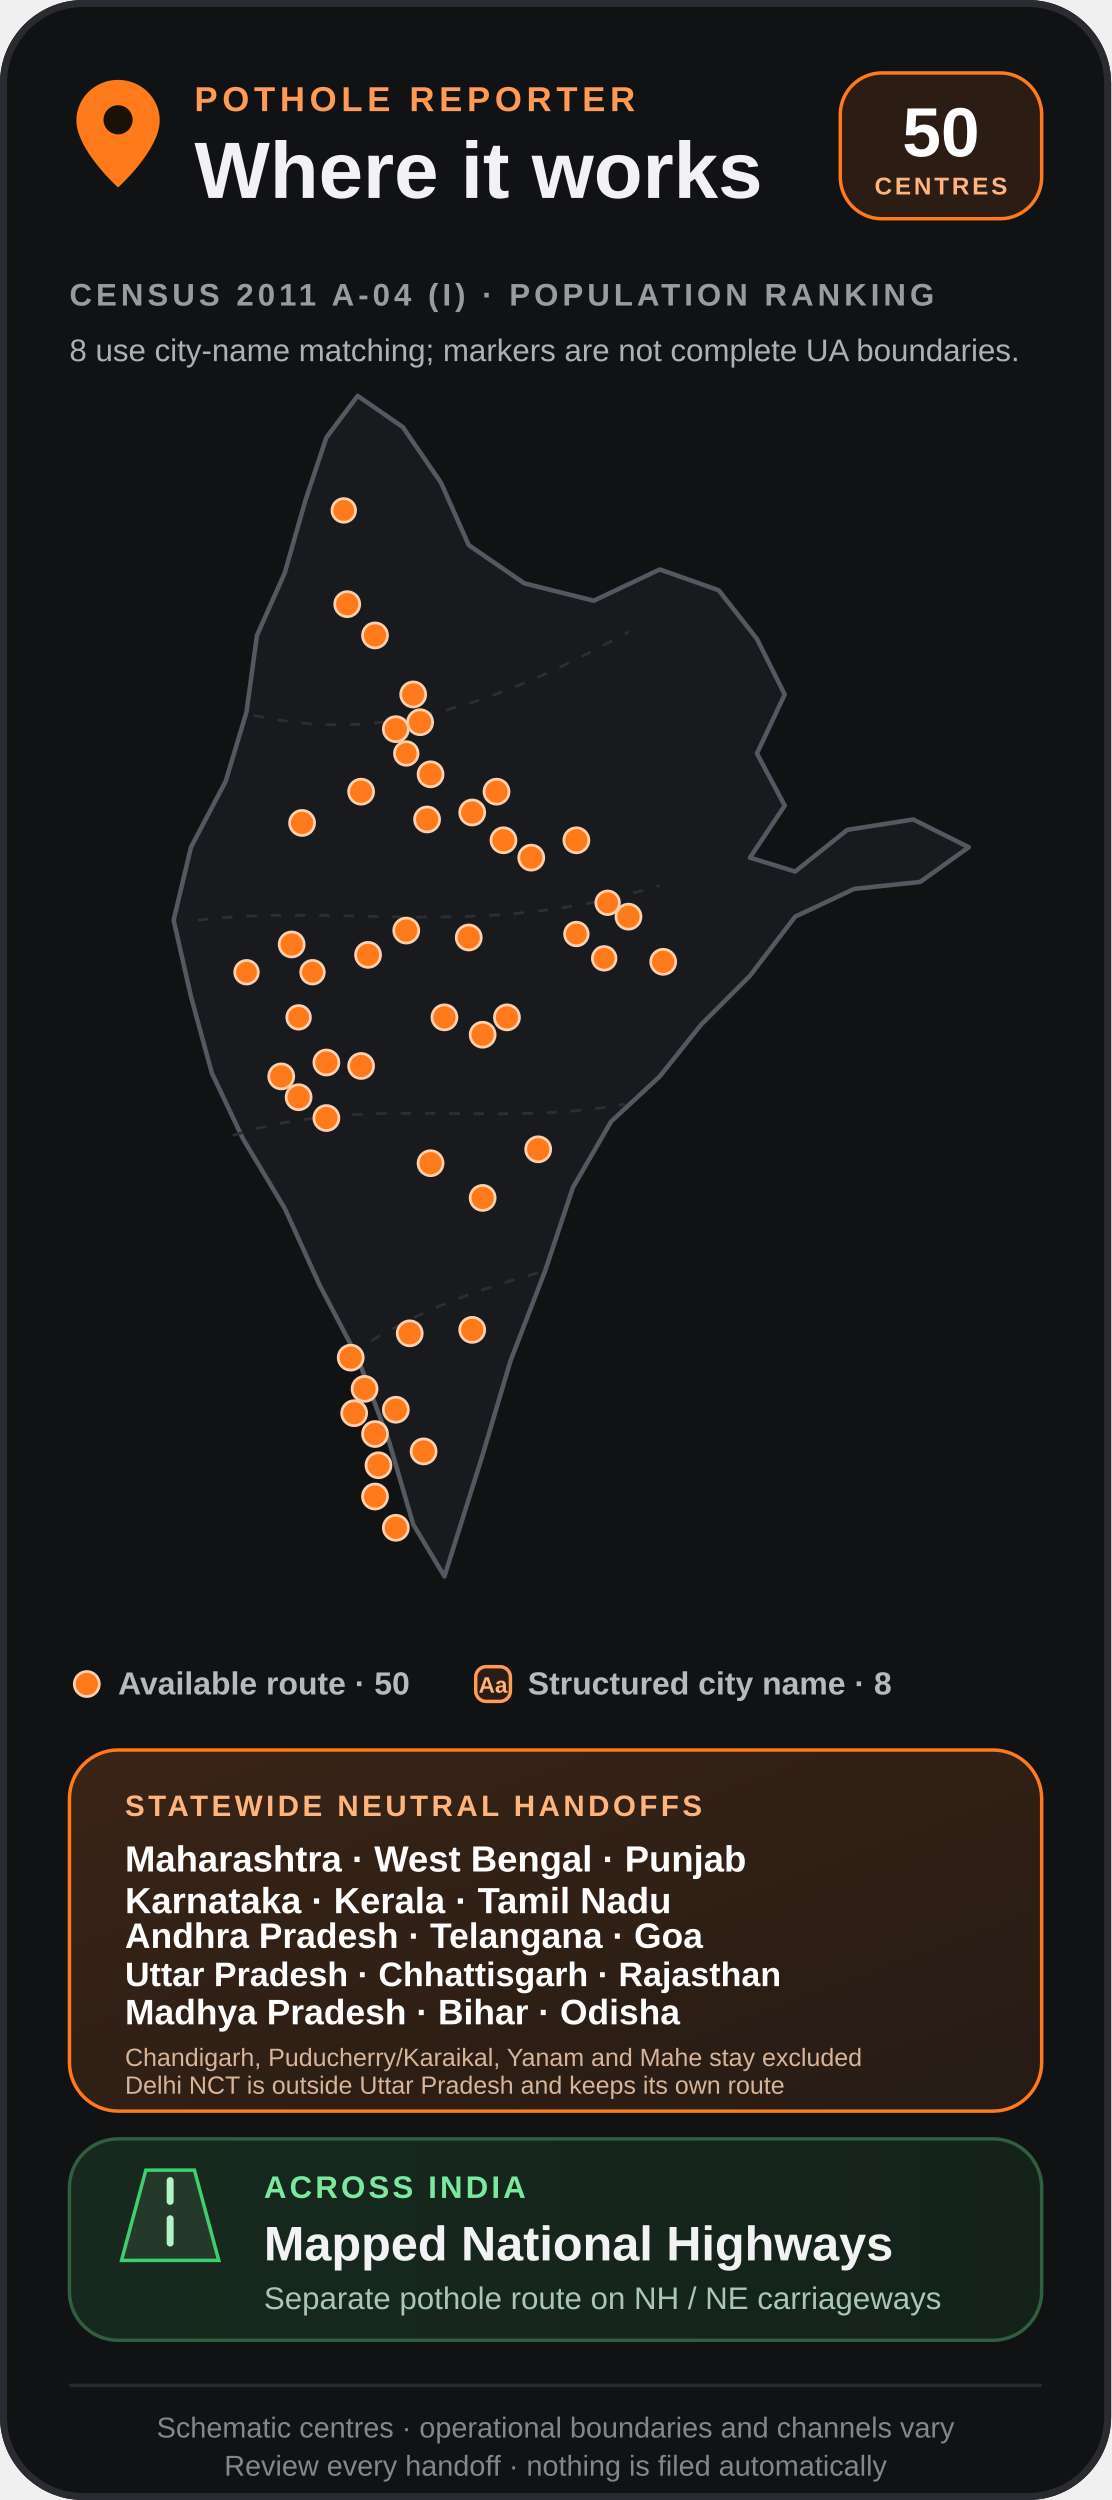
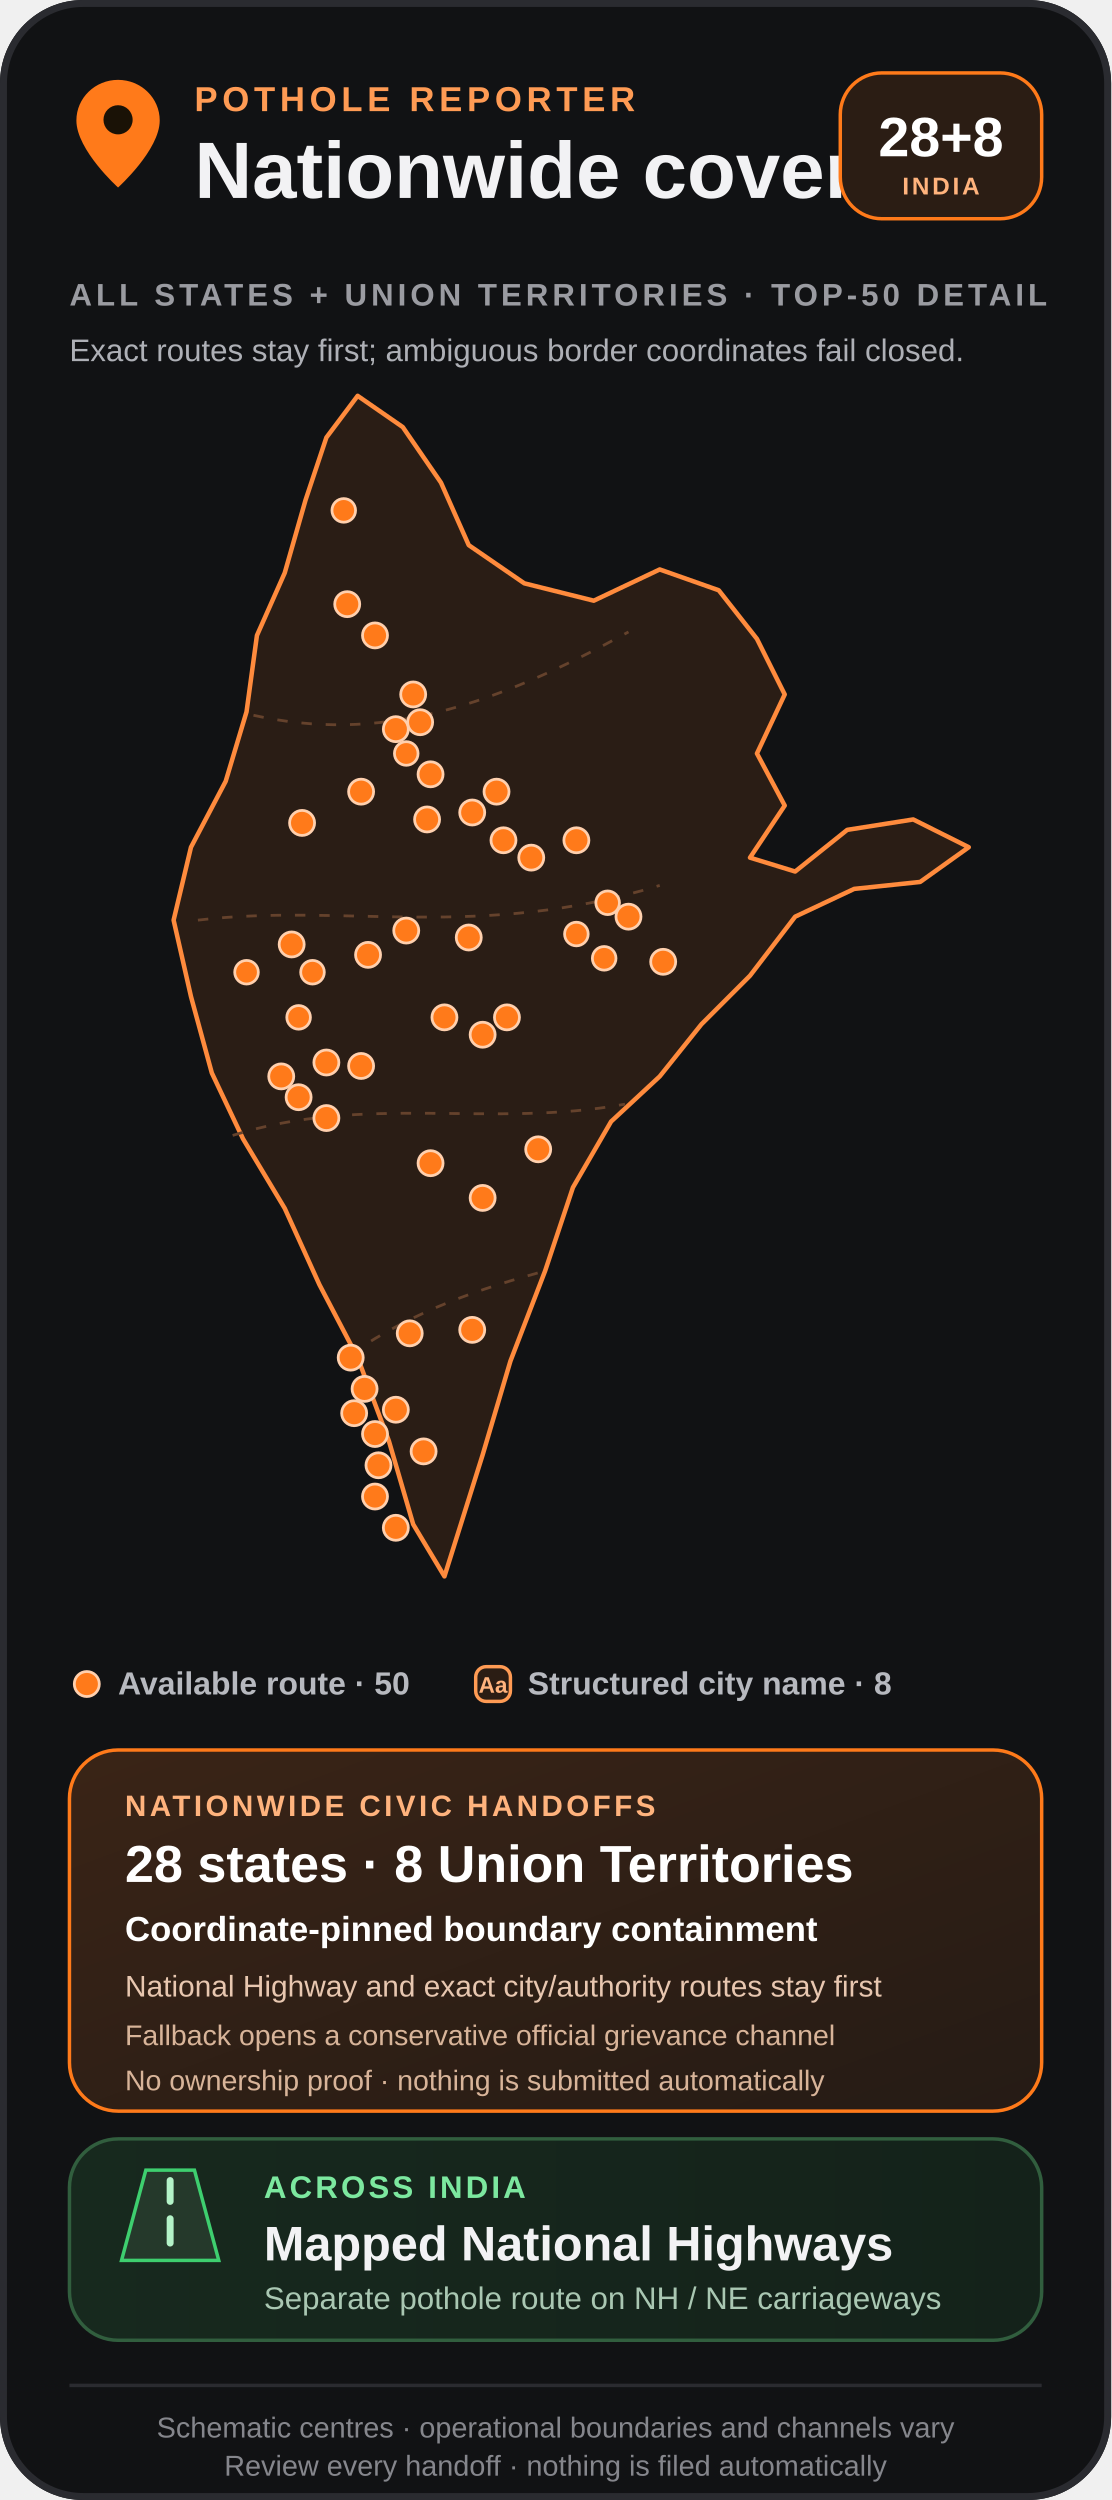
<svg xmlns="http://www.w3.org/2000/svg" width="320" height="720" viewBox="0 0 320 720" role="img" aria-labelledby="title description">
  <defs>
    <linearGradient id="state-card" x1="0" y1="0" x2="1" y2="1">
      <stop offset="0" stop-color="#3a2416" />
      <stop offset="1" stop-color="#251b15" />
    </linearGradient>
    <linearGradient id="road-card" x1="0" y1="0" x2="1" y2="0">
      <stop offset="0" stop-color="#17291e" />
      <stop offset="1" stop-color="#14221a" />
    </linearGradient>
    <style>
      text { font-family: -apple-system, BlinkMacSystemFont, "Segoe UI", Arial, sans-serif; }
      .eyebrow { fill: #ff9b54; font-size: 10px; font-weight: 700; letter-spacing: 1.35px; }
      .heading { fill: #f2f2f4; font-size: 23px; font-weight: 750; }
      .section { fill: #9a9ba1; font-size: 9px; font-weight: 700; letter-spacing: 1.15px; }
-       .map-outline { fill: #181a1e; stroke: #555860; stroke-width: 1.3; stroke-linejoin: round; }
-       .map-inner { fill: none; stroke: #2b2e34; stroke-width: 0.8; stroke-dasharray: 3 4; }
+       .map-outline { fill: #2a1d15; stroke: #ff8b3d; stroke-width: 1.3; stroke-linejoin: round; }
+       .map-inner { fill: none; stroke: #65422c; stroke-width: 0.8; stroke-dasharray: 3 4; }
      .marker circle { vector-effect: non-scaling-stroke; }
      .marker.available circle { fill: #ff7a1a; stroke: #ffd0ae; stroke-width: 0.8; }
      .legend { fill: #b7b9bf; font-size: 9.2px; font-weight: 600; }
      .small { fill: #aeb0b6; font-size: 9px; font-weight: 500; }
    </style>
  </defs>
  <rect width="320" height="720" rx="24" fill="#111214" />
  <rect x="1" y="1" width="318" height="718" rx="23" fill="none" stroke="#2a2b30" stroke-width="2" />
  <g transform="translate(22 23)">
    <path d="M12 0C5.4 0 0 5.2 0 11.7 0 20.2 12 31 12 31s12-10.8 12-19.3C24 5.2 18.6 0 12 0Z" fill="#ff7a1a" />
    <circle cx="12" cy="11.5" r="4.2" fill="#1a1206" />
  </g>
  <text x="56" y="32" class="eyebrow">POTHOLE REPORTER</text>
-   <text x="56" y="57" class="heading">Where it works</text>
+   <text x="56" y="57" class="heading">Nationwide coverage</text>
  <g transform="translate(242 21)">
    <rect width="58" height="42" rx="12" fill="#2b1d14" stroke="#ff7a1a" />
-     <text x="29" y="24" text-anchor="middle" fill="#ffffff" font-size="20" font-weight="800">50</text>
-     <text x="29" y="35" text-anchor="middle" fill="#ffb37d" font-size="7" font-weight="800" letter-spacing="0.8">CENTRES</text>
-   </g>
-   <text x="20" y="88" class="section">CENSUS 2011 A-04 (I) · POPULATION RANKING</text>
-   <text x="20" y="104" class="small">8 use city-name matching; markers are not complete UA boundaries.</text>
+     <text x="29" y="24" text-anchor="middle" fill="#ffffff" font-size="16" font-weight="800">28+8</text>
+     <text x="29" y="35" text-anchor="middle" fill="#ffb37d" font-size="7" font-weight="800" letter-spacing="0.8">INDIA</text>
+   </g>
+   <text x="20" y="88" class="section">ALL STATES + UNION TERRITORIES · TOP-50 DETAIL</text>
+   <text x="20" y="104" class="small">Exact routes stay first; ambiguous border coordinates fail closed.</text>
  <g aria-label="Schematic map of India" transform="translate(0 40)">
    <path class="map-outline" d="M103 74 116 83 127 99 135 117 151 128 171 133 190 124 207 130 218 144 226 160 218 177 226 192 216 207 229 211 244 199 263 196 279 204 265 214 246 216 229 224 216 241 202 255 190 270 176 283 165 302 157 326 147 352 139 379 128 414 119 399 112 375 103 351 92 330 82 308 70 288 61 269 55 247 50 225 55 204 65 185 71 165 74 143 82 125 88 104 94 86Z" />
    <path class="map-inner" d="M73 166C109 174 141 164 181 142M57 225C99 220 138 231 190 215M67 287C105 275 142 285 180 278M101 350C120 337 139 331 157 326" />
    <g class="marker available" data-city-rank="1" data-city-id="mumbai" transform="translate(86 276)">
      <circle r="3.6" />
    </g>
    <g class="marker available" data-city-rank="2" data-city-id="delhi" transform="translate(114 170)">
      <circle r="3.6" />
    </g>
    <g class="marker available" data-city-rank="3" data-city-id="kolkata" transform="translate(191 237)">
      <circle r="3.6" />
    </g>
    <g class="marker available" data-city-rank="4" data-city-id="chennai" transform="translate(136 343)">
      <circle r="3.6" />
    </g>
    <g class="marker available" data-city-rank="5" data-city-id="bengaluru" transform="translate(118 344)">
      <circle r="3.6" />
    </g>
    <g class="marker available" data-city-rank="6" data-city-id="hyderabad" transform="translate(124 295)">
      <circle r="3.6" />
    </g>
    <g class="marker available" data-city-rank="7" data-city-id="ahmedabad" transform="translate(84 232)">
      <circle r="3.6" />
    </g>
    <g class="marker available" data-city-rank="8" data-city-id="pune" transform="translate(94 282)">
      <circle r="3.6" />
    </g>
    <g class="marker available" data-city-rank="9" data-city-id="surat" transform="translate(86 253)">
      <circle r="3.4" />
    </g>
    <g class="marker available" data-city-rank="10" data-city-id="jaipur" transform="translate(104 188)">
      <circle r="3.6" />
    </g>
    <g class="marker available" data-city-rank="11" data-city-id="kanpur" transform="translate(136 194)">
      <circle r="3.6" />
    </g>
    <g class="marker available" data-city-rank="12" data-city-id="lucknow" transform="translate(143 188)">
      <circle r="3.6" />
    </g>
    <g class="marker available" data-city-rank="13" data-city-id="nagpur" transform="translate(128 253)">
      <circle r="3.6" />
    </g>
    <g class="marker available" data-city-rank="14" data-city-id="ghaziabad" transform="translate(121 168)">
      <circle r="3.6" />
    </g>
    <g class="marker available" data-city-rank="15" data-city-id="indore" transform="translate(106 235)">
      <circle r="3.6" />
    </g>
    <g class="marker available" data-city-rank="16" data-city-id="coimbatore" transform="translate(114 366)">
      <circle r="3.6" />
    </g>
    <g class="marker available" data-city-rank="17" data-city-id="kochi" transform="translate(109 382)">
      <circle r="3.6" />
    </g>
    <g class="marker available" data-city-rank="18" data-city-id="patna" transform="translate(166 202)">
      <circle r="3.6" />
    </g>
    <g class="marker available" data-city-rank="19" data-city-id="kozhikode" transform="translate(105 360)">
      <circle r="3.6" />
    </g>
    <g class="marker available" data-city-rank="20" data-city-id="bhopal" transform="translate(117 228)">
      <circle r="3.6" />
    </g>
    <g class="marker available" data-city-rank="21" data-city-id="thrissur" transform="translate(108 373)">
      <circle r="3.6" />
    </g>
    <g class="marker available" data-city-rank="22" data-city-id="vadodara" transform="translate(90 240)">
      <circle r="3.4" />
    </g>
    <g class="marker available" data-city-rank="23" data-city-id="agra" transform="translate(124 183)">
      <circle r="3.6" />
    </g>
    <g class="marker available" data-city-rank="24" data-city-id="visakhapatnam" transform="translate(155 291)">
      <circle r="3.6" />
    </g>
    <g class="marker available" data-city-rank="25" data-city-id="malappuram" transform="translate(102 367)">
      <circle r="3.6" />
    </g>
    <g class="marker available" data-city-rank="26" data-city-id="thiruvananthapuram" transform="translate(114 400)">
      <circle r="3.6" />
    </g>
    <g class="marker available" data-city-rank="27" data-city-id="kannur" transform="translate(101 351)">
      <circle r="3.6" />
    </g>
    <g class="marker available" data-city-rank="28" data-city-id="ludhiana" transform="translate(108 143)">
      <circle r="3.6" />
    </g>
    <g class="marker available" data-city-rank="29" data-city-id="nashik" transform="translate(94 266)">
      <circle r="3.6" />
    </g>
    <g class="marker available" data-city-rank="30" data-city-id="vijayawada" transform="translate(139 305)">
      <circle r="3.6" />
    </g>
    <g class="marker available" data-city-rank="31" data-city-id="madurai" transform="translate(122 378)">
      <circle r="3.6" />
    </g>
    <g class="marker available" data-city-rank="32" data-city-id="varanasi" transform="translate(153 207)">
      <circle r="3.6" />
    </g>
    <g class="marker available" data-city-rank="33" data-city-id="meerut" transform="translate(119 160)">
      <circle r="3.6" />
    </g>
    <g class="marker available" data-city-rank="34" data-city-id="faridabad" transform="translate(117 177)">
      <circle r="3.4" />
    </g>
    <g class="marker available" data-city-rank="35" data-city-id="rajkot" transform="translate(71 240)">
      <circle r="3.4" />
    </g>
    <g class="marker available" data-city-rank="36" data-city-id="jamshedpur" transform="translate(174 236)">
      <circle r="3.4" />
    </g>
    <g class="marker available" data-city-rank="37" data-city-id="jabalpur" transform="translate(135 230)">
      <circle r="3.6" />
    </g>
    <g class="marker available" data-city-rank="38" data-city-id="srinagar" transform="translate(99 107)">
      <circle r="3.4" />
    </g>
    <g class="marker available" data-city-rank="39" data-city-id="asansol" transform="translate(181 224)">
      <circle r="3.6" />
    </g>
    <g class="marker available" data-city-rank="40" data-city-id="vasai-virar" transform="translate(81 270)">
      <circle r="3.6" />
    </g>
    <g class="marker available" data-city-rank="41" data-city-id="prayagraj" transform="translate(145 202)">
      <circle r="3.6" />
    </g>
    <g class="marker available" data-city-rank="42" data-city-id="dhanbad" transform="translate(175 220)">
      <circle r="3.4" />
    </g>
    <g class="marker available" data-city-rank="43" data-city-id="chhatrapati-sambhajinagar" transform="translate(104 267)">
      <circle r="3.6" />
    </g>
    <g class="marker available" data-city-rank="44" data-city-id="amritsar" transform="translate(100 134)">
      <circle r="3.6" />
    </g>
    <g class="marker available" data-city-rank="45" data-city-id="jodhpur" transform="translate(87 197)">
      <circle r="3.6" />
    </g>
    <g class="marker available" data-city-rank="46" data-city-id="ranchi" transform="translate(166 229)">
      <circle r="3.4" />
    </g>
    <g class="marker available" data-city-rank="47" data-city-id="raipur" transform="translate(146 253)">
      <circle r="3.6" />
    </g>
    <g class="marker available" data-city-rank="48" data-city-id="kollam" transform="translate(108 391)">
      <circle r="3.6" />
    </g>
    <g class="marker available" data-city-rank="49" data-city-id="gwalior" transform="translate(123 196)">
      <circle r="3.6" />
    </g>
    <g class="marker available" data-city-rank="50" data-city-id="durg-bhilai" transform="translate(139 258)">
      <circle r="3.6" />
    </g>
  </g>
  <g transform="translate(20 480)">
    <circle cx="5" cy="5" r="3.6" fill="#ff7a1a" stroke="#ffd0ae" stroke-width="0.8" />
    <text x="14" y="8" class="legend">Available route · 50</text>
    <rect x="117" y="0" width="10" height="10" rx="3" fill="#2b1d14" stroke="#ff9b54" />
    <text x="122" y="7.5" text-anchor="middle" fill="#ffb37d" font-size="6.5" font-weight="800">Aa</text>
    <text x="132" y="8" class="legend">Structured city name · 8</text>
  </g>
  <rect x="20" y="504" width="280" height="104" rx="14" fill="url(#state-card)" stroke="#ff7a1a" />
-   <text x="36" y="523" fill="#ffb37d" font-size="8.5" font-weight="800" letter-spacing="1">STATEWIDE NEUTRAL HANDOFFS</text>
-   <text x="36" y="539" fill="#ffffff" font-size="10.5" font-weight="750">Maharashtra · West Bengal · Punjab</text>
-   <text x="36" y="551" fill="#ffffff" font-size="10.5" font-weight="750">Karnataka · Kerala · Tamil Nadu</text>
-   <text x="36" y="561" fill="#ffffff" font-size="10.2" font-weight="750">Andhra Pradesh · Telangana · Goa</text>
-   <text x="36" y="572" fill="#ffffff" font-size="9.8" font-weight="750">Uttar Pradesh · Chhattisgarh · Rajasthan</text>
-   <text x="36" y="583" fill="#ffffff" font-size="10.2" font-weight="750">Madhya Pradesh · Bihar · Odisha</text>
-   <text x="36" y="595" fill="#d8b499" font-size="7.2">Chandigarh, Puducherry/Karaikal, Yanam and Mahe stay excluded</text>
-   <text x="36" y="603" fill="#d8b499" font-size="7.2">Delhi NCT is outside Uttar Pradesh and keeps its own route</text>
+   <text x="36" y="523" fill="#ffb37d" font-size="8.5" font-weight="800" letter-spacing="1">NATIONWIDE CIVIC HANDOFFS</text>
+   <text x="36" y="542" fill="#ffffff" font-size="15" font-weight="800">28 states · 8 Union Territories</text>
+   <text x="36" y="559" fill="#ffffff" font-size="10" font-weight="750">Coordinate-pinned boundary containment</text>
+   <text x="36" y="575" fill="#e8c7b0" font-size="8.6">National Highway and exact city/authority routes stay first</text>
+   <text x="36" y="589" fill="#d8b499" font-size="8.2">Fallback opens a conservative official grievance channel</text>
+   <text x="36" y="602" fill="#d8b499" font-size="8.2">No ownership proof · nothing is submitted automatically</text>
  <rect x="20" y="616" width="280" height="58" rx="14" fill="url(#road-card)" stroke="#315e3e" />
  <g transform="translate(35 625)">
    <path d="M0 26 7 0h14l7 26Z" fill="#25392b" stroke="#3ecf6f" />
    <path d="M14 3v6m0 5v7" stroke="#b4f3c8" stroke-width="2" stroke-linecap="round" />
  </g>
  <text x="76" y="633" fill="#7ce89f" font-size="9" font-weight="800" letter-spacing="0.9">ACROSS INDIA</text>
  <text x="76" y="651" fill="#f2f2f4" font-size="14" font-weight="750">Mapped National Highways</text>
  <text x="76" y="665" fill="#a9c7b2" font-size="9">Separate pothole route on NH / NE carriageways</text>
  <line x1="20" y1="687" x2="300" y2="687" stroke="#2a2b30" />
  <text x="160" y="702" text-anchor="middle" fill="#85868c" font-size="8.3">Schematic centres · operational boundaries and channels vary</text>
  <text x="160" y="713" text-anchor="middle" fill="#85868c" font-size="8.3">Review every handoff · nothing is filed automatically</text>
</svg>
